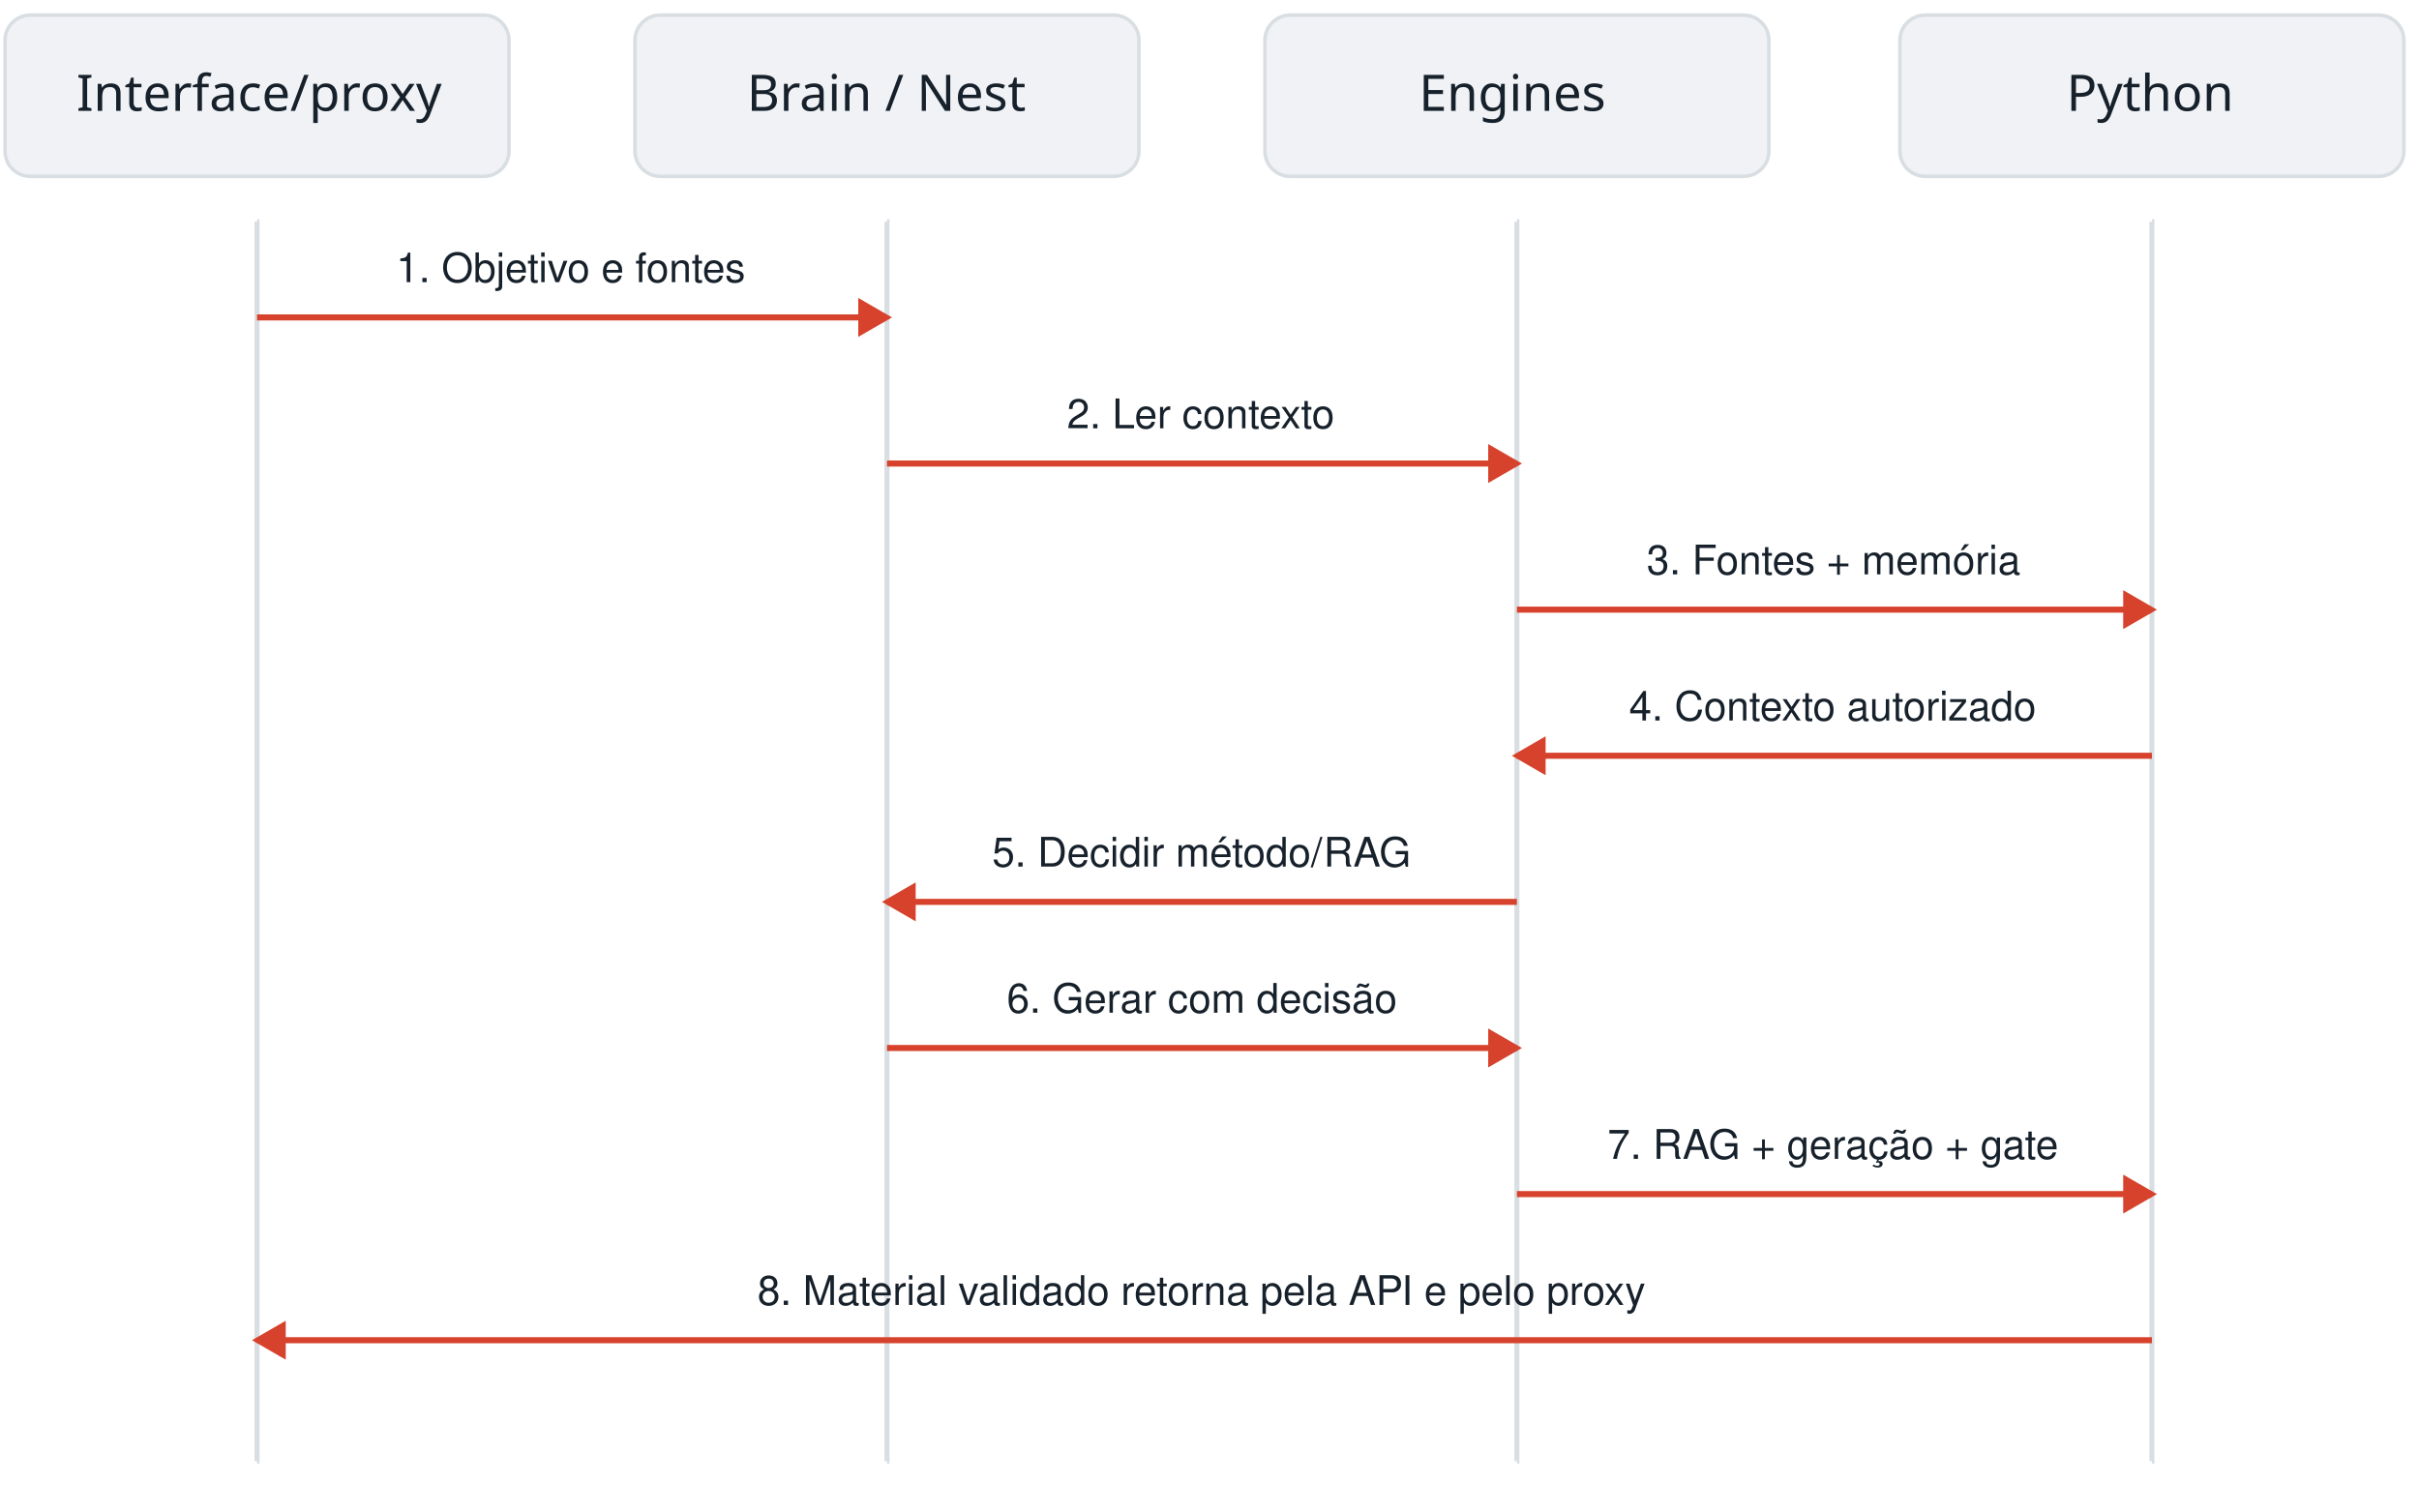
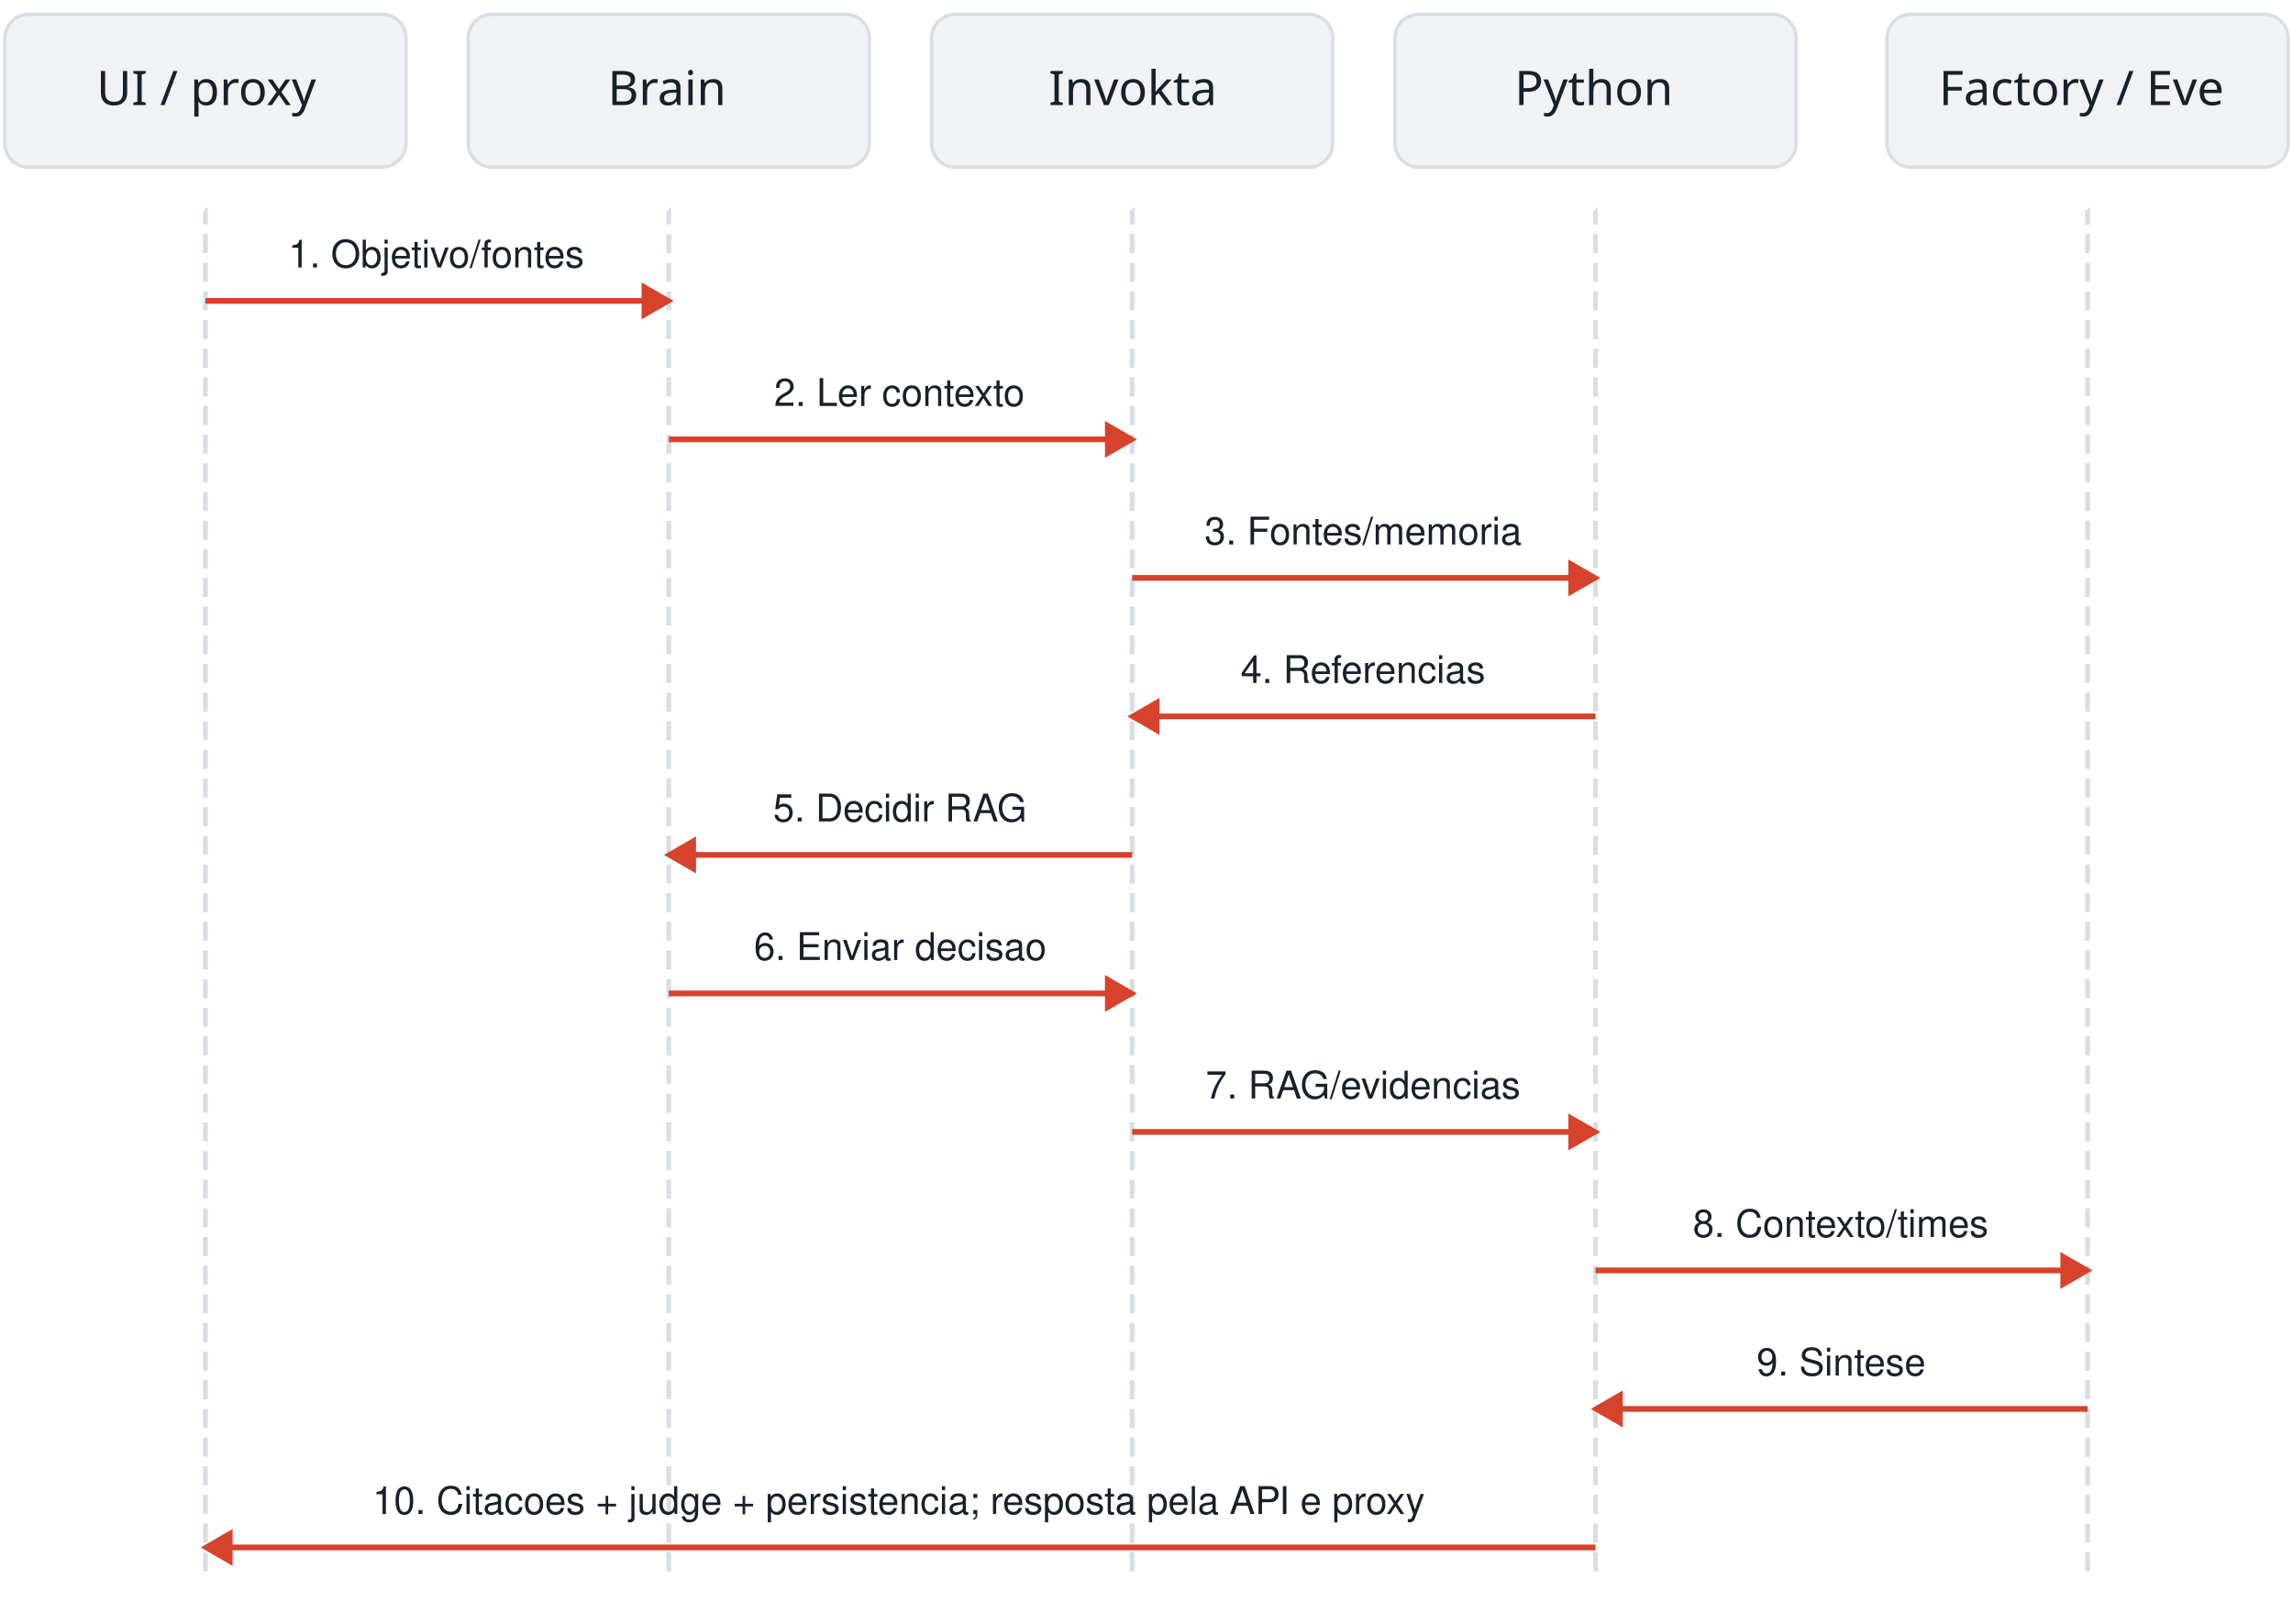
- <svg xmlns="http://www.w3.org/2000/svg" width="480" height="300" preserveAspectRatio="xMinYMin meet" viewBox="0 0 480 300" version="1.0" fill-rule="evenodd">
+ <svg xmlns="http://www.w3.org/2000/svg" width="480" height="340" preserveAspectRatio="xMinYMin meet" viewBox="0 0 480 340" version="1.0" fill-rule="evenodd">
  <clipPath id="clip">
-     <rect x="0" y="0" width="480" height="300" />
+     <rect x="0" y="0" width="480" height="340" />
  </clipPath>
-   <g id="group" transform="scale(1,-1) translate(0,-300)" style="clip-path: url(#clip)">
+   <g id="group" transform="scale(1,-1) translate(0,-340)" style="clip-path: url(#clip)">
    <g transform="">
-       <rect x="1" y="265" width="100" height="32" rx="5" ry="5" style="stroke: rgb(85%,87%,89%); stroke-linecap: butt; stroke-width: 0.7; fill: rgb(94%,95%,96%); fill-rule: evenodd;" />
-       <text x="15.155" y="278.0" style="font-family: Helvetica-Bold; font-size: 10px;fill: rgb(9%,13%,17%); stroke:none;" transform="translate(0,556) scale(1,-1)">Interface/proxy</text>
-       <path d="M 51,256 L 51,10 Z" style="stroke: rgb(85%,87%,89%); stroke-linecap: butt; stroke-width: 1; stroke-dasharray: 3, 3;" />
-       <rect x="126" y="265" width="100" height="32" rx="5" ry="5" style="stroke: rgb(85%,87%,89%); stroke-linecap: butt; stroke-width: 0.7; fill: rgb(94%,95%,96%); fill-rule: evenodd;" />
-       <text x="148.215" y="278.0" style="font-family: Helvetica-Bold; font-size: 10px;fill: rgb(9%,13%,17%); stroke:none;" transform="translate(0,556) scale(1,-1)">Brain / Nest</text>
-       <path d="M 176,256 L 176,10 Z" style="stroke: rgb(85%,87%,89%); stroke-linecap: butt; stroke-width: 1; stroke-dasharray: 3, 3;" />
-       <rect x="251" y="265" width="100" height="32" rx="5" ry="5" style="stroke: rgb(85%,87%,89%); stroke-linecap: butt; stroke-width: 0.7; fill: rgb(94%,95%,96%); fill-rule: evenodd;" />
-       <text x="281.55" y="278.0" style="font-family: Helvetica-Bold; font-size: 10px;fill: rgb(9%,13%,17%); stroke:none;" transform="translate(0,556) scale(1,-1)">Engines</text>
-       <path d="M 301,256 L 301,10 Z" style="stroke: rgb(85%,87%,89%); stroke-linecap: butt; stroke-width: 1; stroke-dasharray: 3, 3;" />
-       <rect x="377" y="265" width="100" height="32" rx="5" ry="5" style="stroke: rgb(85%,87%,89%); stroke-linecap: butt; stroke-width: 0.7; fill: rgb(94%,95%,96%); fill-rule: evenodd;" />
-       <text x="410.055" y="278.0" style="font-family: Helvetica-Bold; font-size: 10px;fill: rgb(9%,13%,17%); stroke:none;" transform="translate(0,556) scale(1,-1)">Python</text>
-       <path d="M 427,256 L 427,10 Z" style="stroke: rgb(85%,87%,89%); stroke-linecap: butt; stroke-width: 1; stroke-dasharray: 3, 3;" />
-       <path d="M 51,237 L 176,237 Z" style="stroke: rgb(84%,26%,17%); stroke-linecap: butt; stroke-width: 1.2;" />
-       <polygon points="176 237, 170.804 240, 170.804 234" style="stroke: rgb(84%,26%,17%); stroke-linecap: butt; stroke-width: 1; fill: rgb(84%,26%,17%); fill-rule: evenodd;" />
-       <text x="78.605" y="244" style="font-family: Helvetica; font-size: 8.1px;fill: rgb(9%,13%,17%); stroke:none;" transform="translate(0,488) scale(1,-1)">1. Objetivo e fontes</text>
-       <path d="M 176,208 L 301,208 Z" style="stroke: rgb(84%,26%,17%); stroke-linecap: butt; stroke-width: 1.2;" />
-       <polygon points="301 208, 295.804 211, 295.804 205" style="stroke: rgb(84%,26%,17%); stroke-linecap: butt; stroke-width: 1; fill: rgb(84%,26%,17%); fill-rule: evenodd;" />
-       <text x="211.709" y="215" style="font-family: Helvetica; font-size: 8.1px;fill: rgb(9%,13%,17%); stroke:none;" transform="translate(0,430) scale(1,-1)">2. Ler contexto</text>
-       <path d="M 301,179 L 427,179 Z" style="stroke: rgb(84%,26%,17%); stroke-linecap: butt; stroke-width: 1.2;" />
-       <polygon points="427 179, 421.804 182, 421.804 176" style="stroke: rgb(84%,26%,17%); stroke-linecap: butt; stroke-width: 1; fill: rgb(84%,26%,17%); fill-rule: evenodd;" />
-       <text x="326.748" y="186" style="font-family: Helvetica; font-size: 8.1px;fill: rgb(9%,13%,17%); stroke:none;" transform="translate(0,372) scale(1,-1)">3. Fontes + memória</text>
-       <path d="M 427,150 L 301,150 Z" style="stroke: rgb(84%,26%,17%); stroke-linecap: butt; stroke-width: 1.2;" />
-       <polygon points="301 150, 306.196 147, 306.196 153" style="stroke: rgb(84%,26%,17%); stroke-linecap: butt; stroke-width: 1; fill: rgb(84%,26%,17%); fill-rule: evenodd;" />
-       <text x="323.253" y="157" style="font-family: Helvetica; font-size: 8.1px;fill: rgb(9%,13%,17%); stroke:none;" transform="translate(0,314) scale(1,-1)">4. Contexto autorizado</text>
-       <path d="M 301,121 L 176,121 Z" style="stroke: rgb(84%,26%,17%); stroke-linecap: butt; stroke-width: 1.2;" />
-       <polygon points="176 121, 181.196 118, 181.196 124" style="stroke: rgb(84%,26%,17%); stroke-linecap: butt; stroke-width: 1; fill: rgb(84%,26%,17%); fill-rule: evenodd;" />
-       <text x="196.862" y="128" style="font-family: Helvetica; font-size: 8.1px;fill: rgb(9%,13%,17%); stroke:none;" transform="translate(0,256) scale(1,-1)">5. Decidir método/RAG</text>
-       <path d="M 176,92 L 301,92 Z" style="stroke: rgb(84%,26%,17%); stroke-linecap: butt; stroke-width: 1.2;" />
-       <polygon points="301 92, 295.804 95, 295.804 89" style="stroke: rgb(84%,26%,17%); stroke-linecap: butt; stroke-width: 1; fill: rgb(84%,26%,17%); fill-rule: evenodd;" />
-       <text x="199.786" y="99" style="font-family: Helvetica; font-size: 8.1px;fill: rgb(9%,13%,17%); stroke:none;" transform="translate(0,198) scale(1,-1)">6. Gerar com decisão</text>
-       <path d="M 301,63 L 427,63 Z" style="stroke: rgb(84%,26%,17%); stroke-linecap: butt; stroke-width: 1.2;" />
-       <polygon points="427 63, 421.804 66, 421.804 60" style="stroke: rgb(84%,26%,17%); stroke-linecap: butt; stroke-width: 1; fill: rgb(84%,26%,17%); fill-rule: evenodd;" />
-       <text x="318.972" y="70" style="font-family: Helvetica; font-size: 8.1px;fill: rgb(9%,13%,17%); stroke:none;" transform="translate(0,140) scale(1,-1)">7. RAG + geração + gate</text>
-       <path d="M 427,34 L 51,34 Z" style="stroke: rgb(84%,26%,17%); stroke-linecap: butt; stroke-width: 1.2;" />
-       <polygon points="51 34, 56.196 31, 56.196 37" style="stroke: rgb(84%,26%,17%); stroke-linecap: butt; stroke-width: 1; fill: rgb(84%,26%,17%); fill-rule: evenodd;" />
-       <text x="150.309" y="41" style="font-family: Helvetica; font-size: 8.1px;fill: rgb(9%,13%,17%); stroke:none;" transform="translate(0,82) scale(1,-1)">8. Material validado retorna pela API e pelo proxy</text>
+       <rect x="1" y="305" width="84" height="32" rx="5" ry="5" style="stroke: rgb(85%,87%,89%); stroke-linecap: butt; stroke-width: 0.7; fill: rgb(94%,95%,96%); fill-rule: evenodd;" />
+       <text x="20.215" y="318.0" style="font-family: Helvetica-Bold; font-size: 10px;fill: rgb(9%,13%,17%); stroke:none;" transform="translate(0,636) scale(1,-1)">UI / proxy</text>
+       <path d="M 43,296 L 43,10 Z" style="stroke: rgb(85%,87%,89%); stroke-linecap: butt; stroke-width: 1; stroke-dasharray: 3, 3;" />
+       <rect x="98" y="305" width="84" height="32" rx="5" ry="5" style="stroke: rgb(85%,87%,89%); stroke-linecap: butt; stroke-width: 0.7; fill: rgb(94%,95%,96%); fill-rule: evenodd;" />
+       <text x="127.22" y="318.0" style="font-family: Helvetica-Bold; font-size: 10px;fill: rgb(9%,13%,17%); stroke:none;" transform="translate(0,636) scale(1,-1)">Brain</text>
+       <path d="M 140,296 L 140,10 Z" style="stroke: rgb(85%,87%,89%); stroke-linecap: butt; stroke-width: 1; stroke-dasharray: 3, 3;" />
+       <rect x="195" y="305" width="84" height="32" rx="5" ry="5" style="stroke: rgb(85%,87%,89%); stroke-linecap: butt; stroke-width: 0.7; fill: rgb(94%,95%,96%); fill-rule: evenodd;" />
+       <text x="219.495" y="318.0" style="font-family: Helvetica-Bold; font-size: 10px;fill: rgb(9%,13%,17%); stroke:none;" transform="translate(0,636) scale(1,-1)">Invokta</text>
+       <path d="M 237,296 L 237,10 Z" style="stroke: rgb(85%,87%,89%); stroke-linecap: butt; stroke-width: 1; stroke-dasharray: 3, 3;" />
+       <rect x="292" y="305" width="84" height="32" rx="5" ry="5" style="stroke: rgb(85%,87%,89%); stroke-linecap: butt; stroke-width: 0.7; fill: rgb(94%,95%,96%); fill-rule: evenodd;" />
+       <text x="317.055" y="318.0" style="font-family: Helvetica-Bold; font-size: 10px;fill: rgb(9%,13%,17%); stroke:none;" transform="translate(0,636) scale(1,-1)">Python</text>
+       <path d="M 334,296 L 334,10 Z" style="stroke: rgb(85%,87%,89%); stroke-linecap: butt; stroke-width: 1; stroke-dasharray: 3, 3;" />
+       <rect x="395" y="305" width="84" height="32" rx="5" ry="5" style="stroke: rgb(85%,87%,89%); stroke-linecap: butt; stroke-width: 0.7; fill: rgb(94%,95%,96%); fill-rule: evenodd;" />
+       <text x="405.875" y="318.0" style="font-family: Helvetica-Bold; font-size: 10px;fill: rgb(9%,13%,17%); stroke:none;" transform="translate(0,636) scale(1,-1)">Factory / Eve</text>
+       <path d="M 437,296 L 437,10 Z" style="stroke: rgb(85%,87%,89%); stroke-linecap: butt; stroke-width: 1; stroke-dasharray: 3, 3;" />
+       <path d="M 43,277 L 140,277 Z" style="stroke: rgb(84%,26%,17%); stroke-linecap: butt; stroke-width: 1.2;" />
+       <polygon points="140 277, 134.804 280, 134.804 274" style="stroke: rgb(84%,26%,17%); stroke-linecap: butt; stroke-width: 1; fill: rgb(84%,26%,17%); fill-rule: evenodd;" />
+       <text x="60.372" y="284" style="font-family: Helvetica; font-size: 8.0px;fill: rgb(9%,13%,17%); stroke:none;" transform="translate(0,568) scale(1,-1)">1. Objetivo/fontes</text>
+       <path d="M 140,248 L 237,248 Z" style="stroke: rgb(84%,26%,17%); stroke-linecap: butt; stroke-width: 1.2;" />
+       <polygon points="237 248, 231.804 251, 231.804 245" style="stroke: rgb(84%,26%,17%); stroke-linecap: butt; stroke-width: 1; fill: rgb(84%,26%,17%); fill-rule: evenodd;" />
+       <text x="162.04" y="255" style="font-family: Helvetica; font-size: 8.0px;fill: rgb(9%,13%,17%); stroke:none;" transform="translate(0,510) scale(1,-1)">2. Ler contexto</text>
+       <path d="M 237,219 L 334,219 Z" style="stroke: rgb(84%,26%,17%); stroke-linecap: butt; stroke-width: 1.2;" />
+       <polygon points="334 219, 328.804 222, 328.804 216" style="stroke: rgb(84%,26%,17%); stroke-linecap: butt; stroke-width: 1; fill: rgb(84%,26%,17%); fill-rule: evenodd;" />
+       <text x="252.156" y="226" style="font-family: Helvetica; font-size: 8.0px;fill: rgb(9%,13%,17%); stroke:none;" transform="translate(0,452) scale(1,-1)">3. Fontes/memoria</text>
+       <path d="M 334,190 L 237,190 Z" style="stroke: rgb(84%,26%,17%); stroke-linecap: butt; stroke-width: 1.2;" />
+       <polygon points="237 190, 242.196 187, 242.196 193" style="stroke: rgb(84%,26%,17%); stroke-linecap: butt; stroke-width: 1; fill: rgb(84%,26%,17%); fill-rule: evenodd;" />
+       <text x="259.712" y="197" style="font-family: Helvetica; font-size: 8.0px;fill: rgb(9%,13%,17%); stroke:none;" transform="translate(0,394) scale(1,-1)">4. Referencias</text>
+       <path d="M 237,161 L 140,161 Z" style="stroke: rgb(84%,26%,17%); stroke-linecap: butt; stroke-width: 1.2;" />
+       <polygon points="140 161, 145.196 158, 145.196 164" style="stroke: rgb(84%,26%,17%); stroke-linecap: butt; stroke-width: 1; fill: rgb(84%,26%,17%); fill-rule: evenodd;" />
+       <text x="161.828" y="168" style="font-family: Helvetica; font-size: 8.0px;fill: rgb(9%,13%,17%); stroke:none;" transform="translate(0,336) scale(1,-1)">5. Decidir RAG</text>
+       <path d="M 140,132 L 237,132 Z" style="stroke: rgb(84%,26%,17%); stroke-linecap: butt; stroke-width: 1.2;" />
+       <polygon points="237 132, 231.804 135, 231.804 129" style="stroke: rgb(84%,26%,17%); stroke-linecap: butt; stroke-width: 1; fill: rgb(84%,26%,17%); fill-rule: evenodd;" />
+       <text x="157.82" y="139" style="font-family: Helvetica; font-size: 8.0px;fill: rgb(9%,13%,17%); stroke:none;" transform="translate(0,278) scale(1,-1)">6. Enviar decisao</text>
+       <path d="M 237,103 L 334,103 Z" style="stroke: rgb(84%,26%,17%); stroke-linecap: butt; stroke-width: 1.2;" />
+       <polygon points="334 103, 328.804 106, 328.804 100" style="stroke: rgb(84%,26%,17%); stroke-linecap: butt; stroke-width: 1; fill: rgb(84%,26%,17%); fill-rule: evenodd;" />
+       <text x="252.376" y="110" style="font-family: Helvetica; font-size: 8.0px;fill: rgb(9%,13%,17%); stroke:none;" transform="translate(0,220) scale(1,-1)">7. RAG/evidencias</text>
+       <path d="M 334,74 L 437,74 Z" style="stroke: rgb(84%,26%,17%); stroke-linecap: butt; stroke-width: 1.2;" />
+       <polygon points="437 74, 431.804 77, 431.804 71" style="stroke: rgb(84%,26%,17%); stroke-linecap: butt; stroke-width: 1; fill: rgb(84%,26%,17%); fill-rule: evenodd;" />
+       <text x="354.376" y="81" style="font-family: Helvetica; font-size: 8.0px;fill: rgb(9%,13%,17%); stroke:none;" transform="translate(0,162) scale(1,-1)">8. Contexto/times</text>
+       <path d="M 437,45 L 334,45 Z" style="stroke: rgb(84%,26%,17%); stroke-linecap: butt; stroke-width: 1.2;" />
+       <polygon points="334 45, 339.196 42, 339.196 48" style="stroke: rgb(84%,26%,17%); stroke-linecap: butt; stroke-width: 1; fill: rgb(84%,26%,17%); fill-rule: evenodd;" />
+       <text x="367.712" y="52" style="font-family: Helvetica; font-size: 8.0px;fill: rgb(9%,13%,17%); stroke:none;" transform="translate(0,104) scale(1,-1)">9. Sintese</text>
+       <path d="M 334,16 L 43,16 Z" style="stroke: rgb(84%,26%,17%); stroke-linecap: butt; stroke-width: 1.2;" />
+       <polygon points="43 16, 48.196 13, 48.196 19" style="stroke: rgb(84%,26%,17%); stroke-linecap: butt; stroke-width: 1; fill: rgb(84%,26%,17%); fill-rule: evenodd;" />
+       <text x="78.0" y="23" style="font-family: Helvetica; font-size: 8.0px;fill: rgb(9%,13%,17%); stroke:none;" transform="translate(0,46) scale(1,-1)">10. Citacoes + judge + persistencia; resposta pela API e proxy</text>
    </g>
  </g>
</svg>
